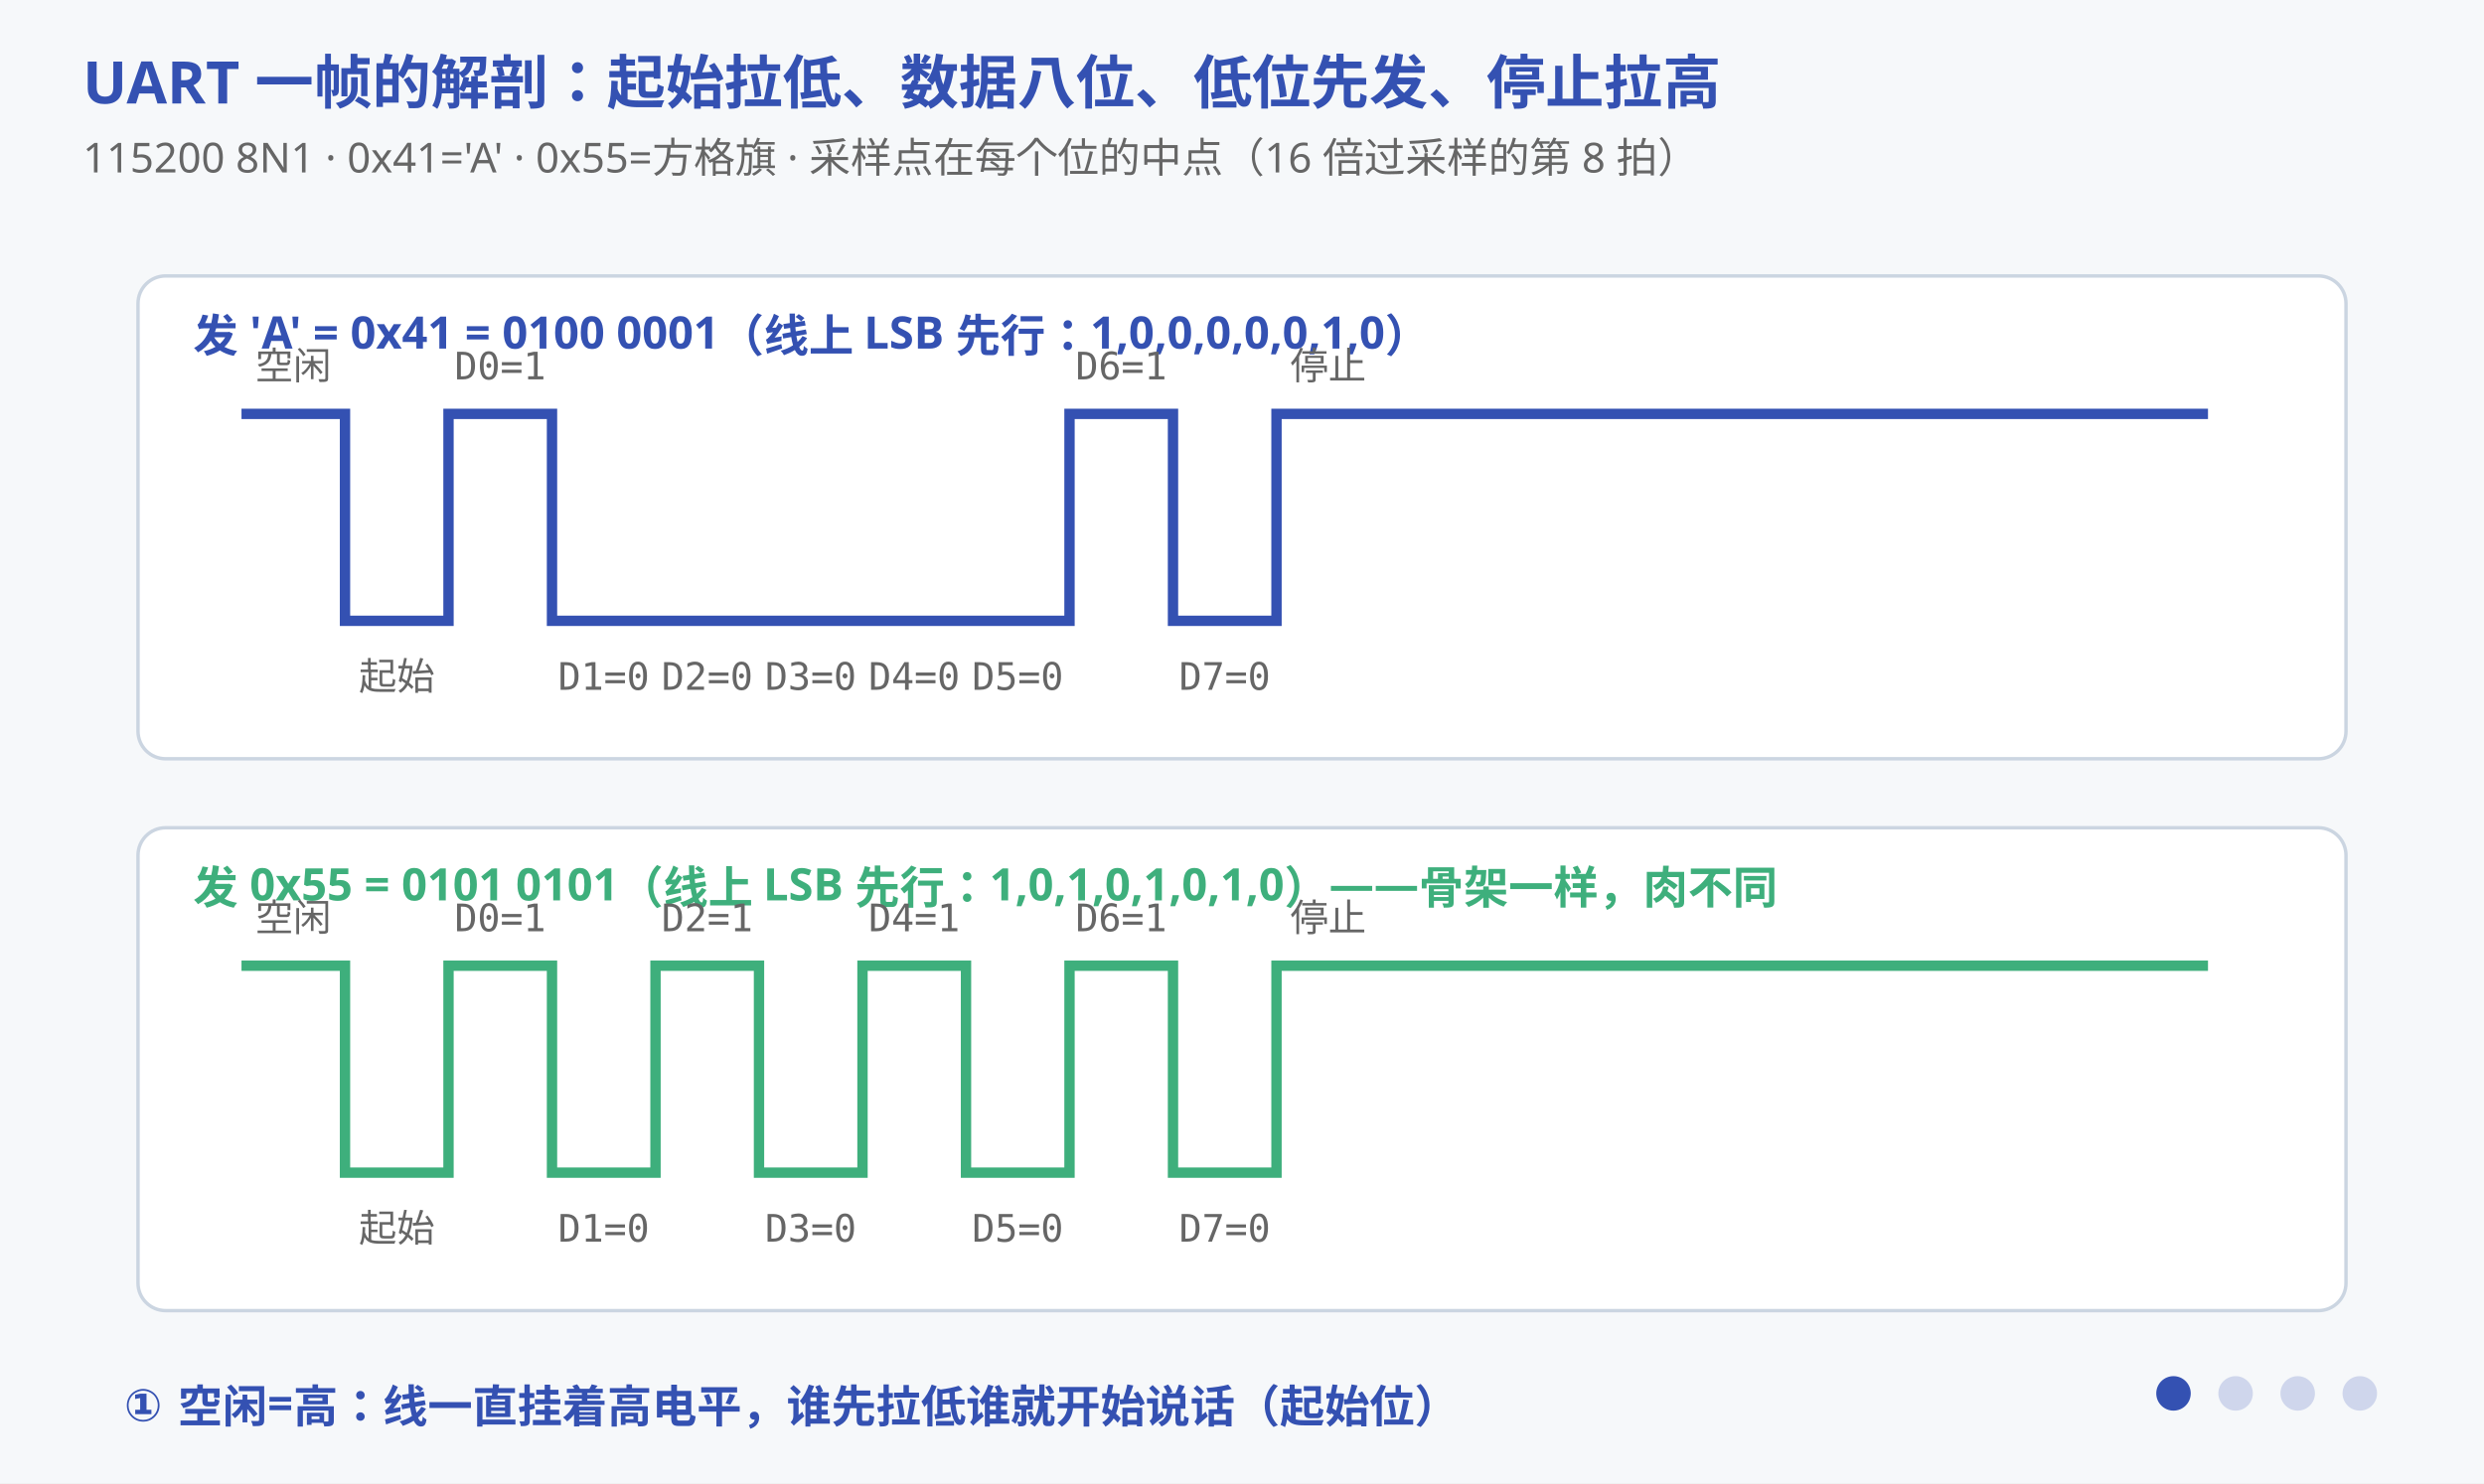
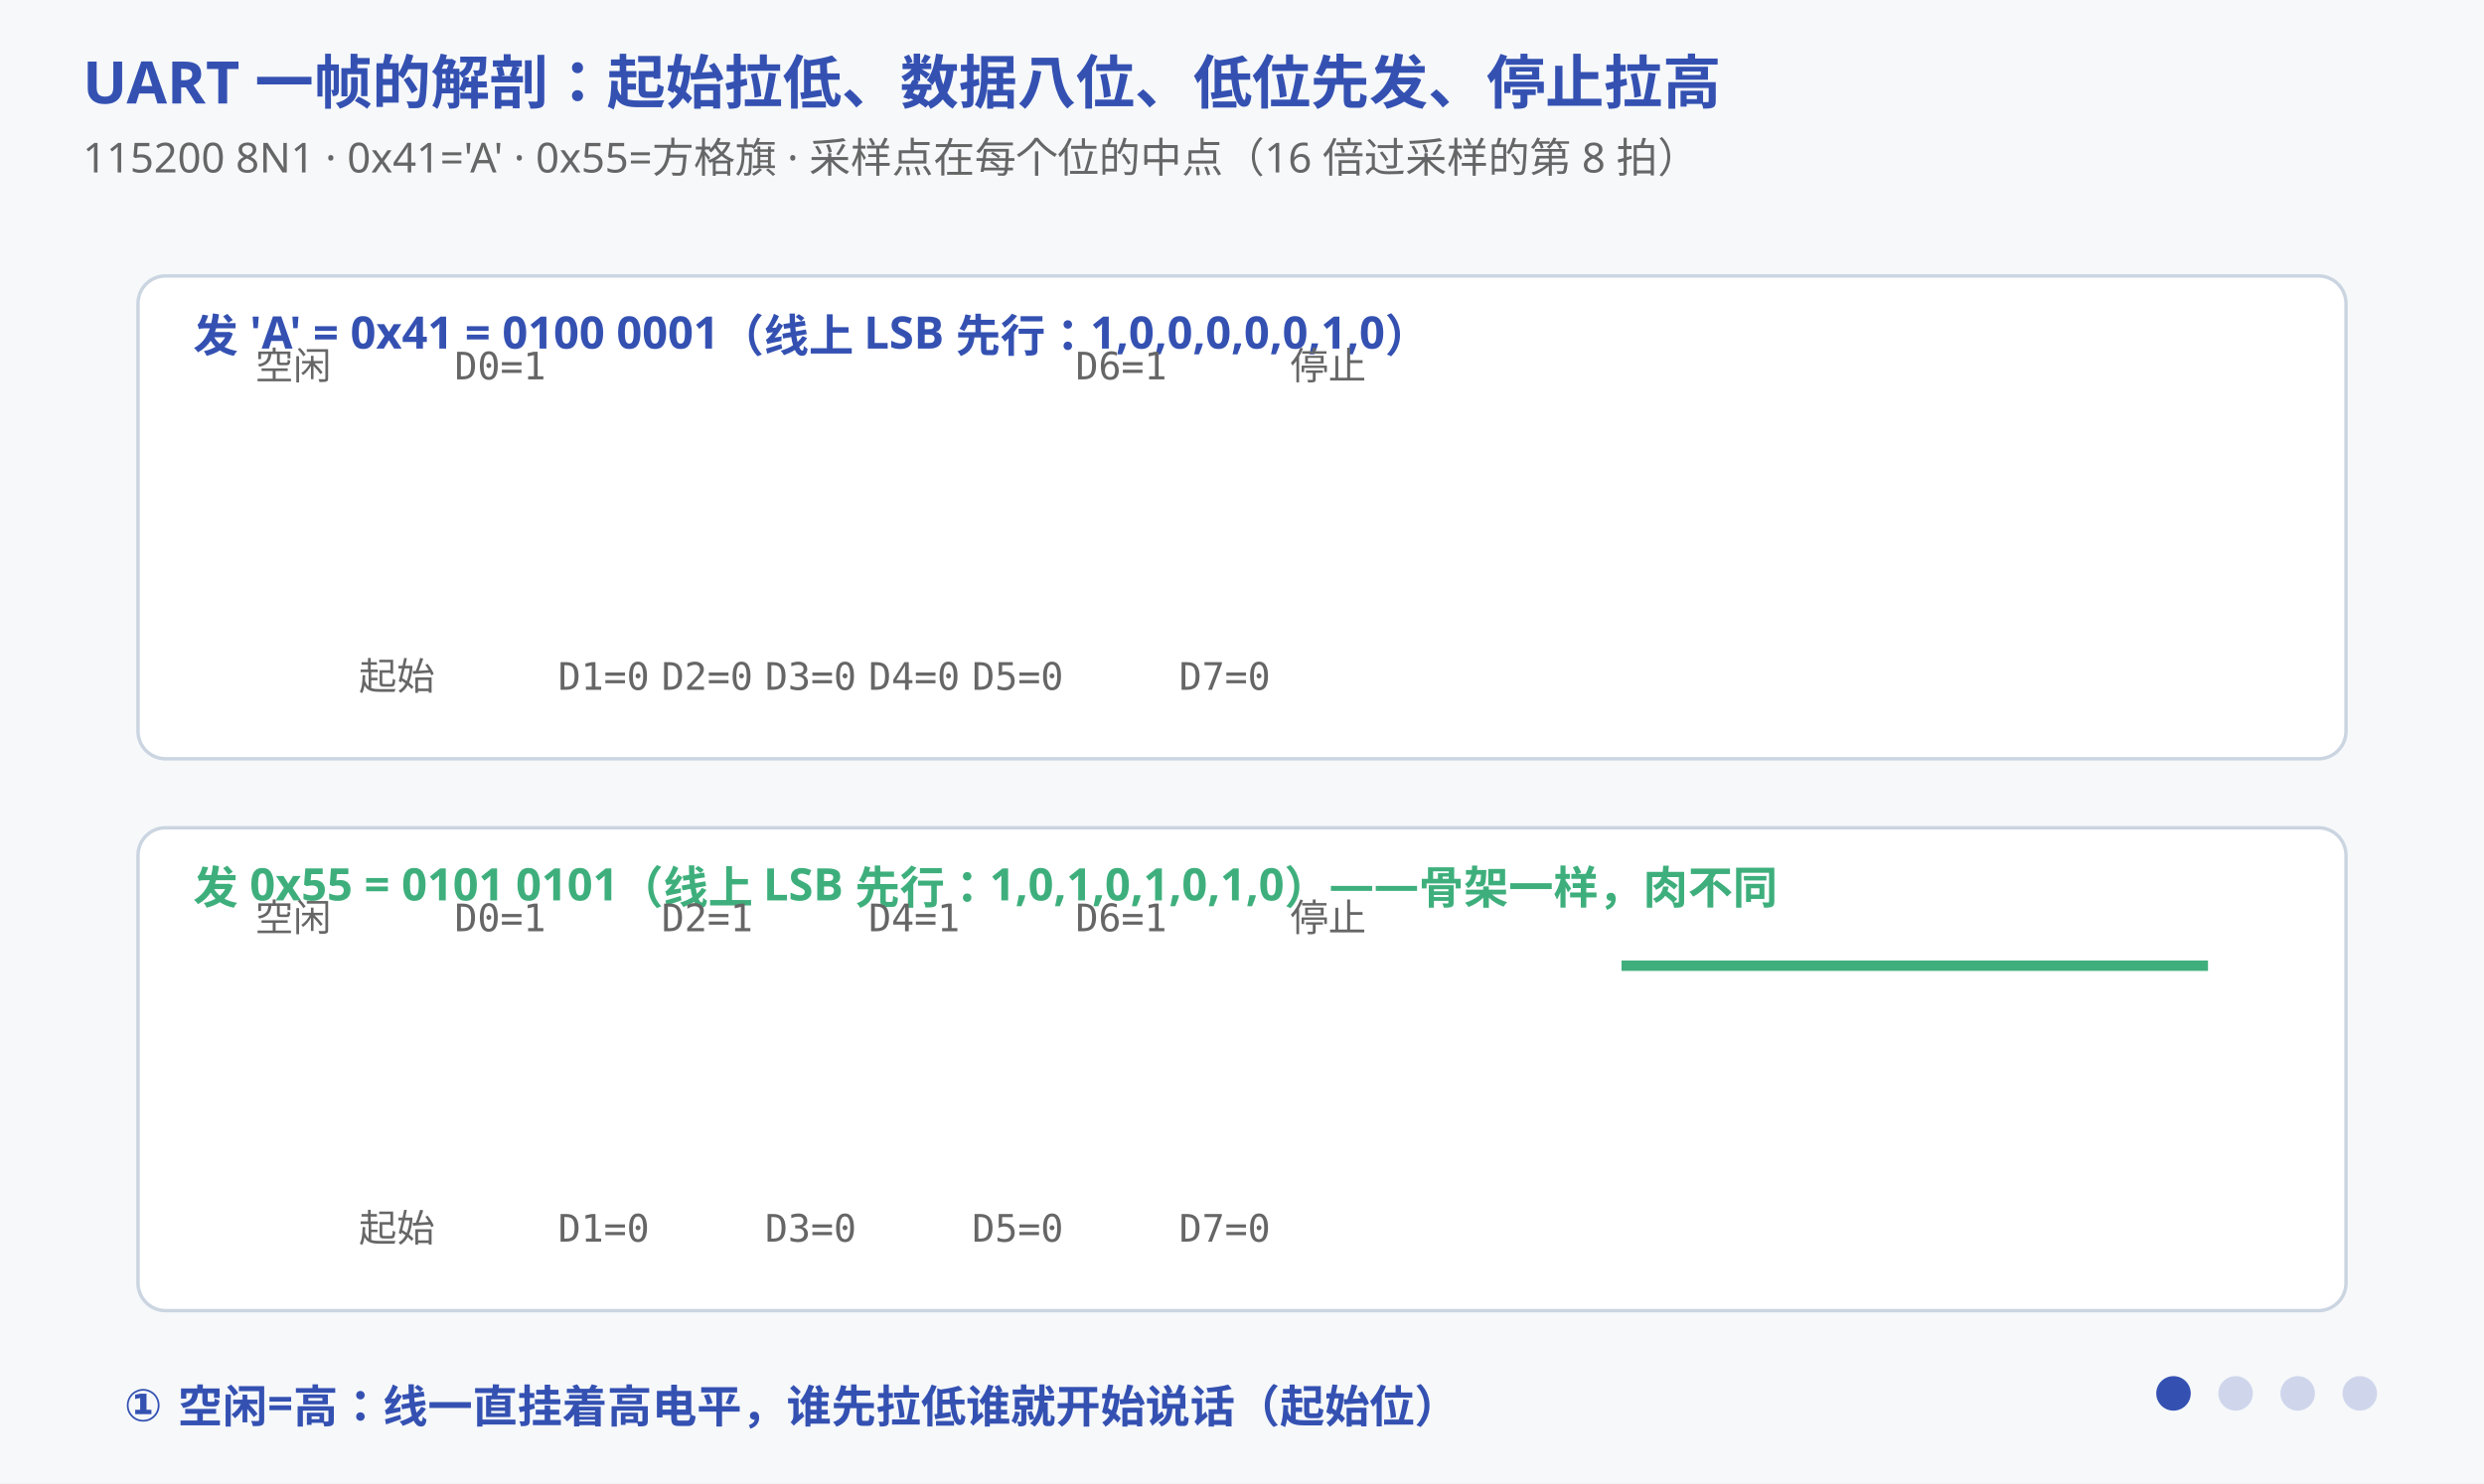
<svg xmlns="http://www.w3.org/2000/svg" viewBox="0 0 720 430" font-family="'Segoe UI','Microsoft YaHei',sans-serif">
  <rect width="720" height="430" fill="#f6f8fa" />
  <text x="24" y="30" font-size="17" font-weight="bold" fill="#3451b2">UART 一帧的解剖：起始拉低、数据八位、低位先发、停止拉高</text>
  <text x="24" y="50" font-size="12" fill="#666">115200 8N1 · 0x41='A' · 0x55=方格旗 · 采样点在每个位的中点（16 倍过采样的第 8 拍）</text>
  <rect x="40" y="80" width="640" height="140" fill="#ffffff" stroke="#cbd5e1" rx="8" />
  <text x="56" y="102" font-size="13" font-weight="bold" fill="#3451b2">发 'A' = 0x41 = 0100 0001（线上 LSB 先行：1,0,0,0,0,0,1,0）</text>
-   <polyline points="70,120 100,120 100,180 130,180 130,120 160,120 160,180 190,180 190,180 220,180 220,180 250,180 250,180 280,180 280,180 310,180 310,120 340,120 340,180 370,180 370,120 400,120 640,120" stroke="#3451b2" stroke-width="3" fill="none" />
+   <path d="M70,120 H100 V180 H130 V120 H160 V180 H310 V120 H340 V180 H370 V120 H640" pathLength="1000" stroke="#3451b2" stroke-width="3" fill="none" stroke-dasharray="1000" stroke-dashoffset="1000">
+     <animate attributeName="stroke-dashoffset" values="1000;0;0" keyTimes="0;0.5;1" dur="12s" repeatCount="indefinite" />
+   </path>
  <g font-size="11" font-family="Consolas,monospace" fill="#666" text-anchor="middle">
    <text x="85" y="110">空闲</text>
    <text x="115" y="200">起始</text>
    <text x="145" y="110">D0=1</text>
    <text x="175" y="200">D1=0</text>
    <text x="205" y="200">D2=0</text>
    <text x="235" y="200">D3=0</text>
    <text x="265" y="200">D4=0</text>
    <text x="295" y="200">D5=0</text>
    <text x="325" y="110">D6=1</text>
    <text x="355" y="200">D7=0</text>
    <text x="385" y="110">停止</text>
  </g>
-   <g opacity="0">
-     <animate attributeName="opacity" calcMode="discrete" values="0;1;1;1;0" keyTimes="0;0.25;0.5;0.75;1" dur="12s" repeatCount="indefinite" />
-     <g fill="#d97706">
-       <circle cx="145" cy="150" r="4" />
-       <circle cx="175" cy="150" r="4" />
-       <circle cx="205" cy="150" r="4" />
-       <circle cx="235" cy="150" r="4" />
-       <circle cx="265" cy="150" r="4" />
-       <circle cx="295" cy="150" r="4" />
-       <circle cx="325" cy="150" r="4" />
-       <circle cx="355" cy="150" r="4" />
-     </g>
-     <text x="430" y="155" font-size="12" fill="#d97706" font-weight="bold">每个位中点采样 = 16 倍过采样的第 8 拍</text>
+   <g fill="#d97706">
+     <circle cx="145" cy="150" r="4" opacity="0">
+       <animate attributeName="opacity" calcMode="discrete" values="0;1;1" keyTimes="0;0.50;1" dur="12s" repeatCount="indefinite" />
+     </circle>
+     <circle cx="175" cy="150" r="4" opacity="0">
+       <animate attributeName="opacity" calcMode="discrete" values="0;1;1" keyTimes="0;0.53;1" dur="12s" repeatCount="indefinite" />
+     </circle>
+     <circle cx="205" cy="150" r="4" opacity="0">
+       <animate attributeName="opacity" calcMode="discrete" values="0;1;1" keyTimes="0;0.56;1" dur="12s" repeatCount="indefinite" />
+     </circle>
+     <circle cx="235" cy="150" r="4" opacity="0">
+       <animate attributeName="opacity" calcMode="discrete" values="0;1;1" keyTimes="0;0.59;1" dur="12s" repeatCount="indefinite" />
+     </circle>
+     <circle cx="265" cy="150" r="4" opacity="0">
+       <animate attributeName="opacity" calcMode="discrete" values="0;1;1" keyTimes="0;0.62;1" dur="12s" repeatCount="indefinite" />
+     </circle>
+     <circle cx="295" cy="150" r="4" opacity="0">
+       <animate attributeName="opacity" calcMode="discrete" values="0;1;1" keyTimes="0;0.65;1" dur="12s" repeatCount="indefinite" />
+     </circle>
+     <circle cx="325" cy="150" r="4" opacity="0">
+       <animate attributeName="opacity" calcMode="discrete" values="0;1;1" keyTimes="0;0.68;1" dur="12s" repeatCount="indefinite" />
+     </circle>
+     <circle cx="355" cy="150" r="4" opacity="0">
+       <animate attributeName="opacity" calcMode="discrete" values="0;1;1" keyTimes="0;0.71;1" dur="12s" repeatCount="indefinite" />
+     </circle>
  </g>
+   <text x="430" y="155" font-size="12" fill="#d97706" font-weight="bold" opacity="0">每个位中点采样 = 16 倍过采样的第 8 拍<animate attributeName="opacity" calcMode="discrete" values="0;1;1" keyTimes="0;0.5;1" dur="12s" repeatCount="indefinite" />
+   </text>
  <rect x="40" y="240" width="640" height="140" fill="#ffffff" stroke="#cbd5e1" rx="8" />
  <text x="56" y="262" font-size="13" font-weight="bold" fill="#3eaf7c">发 0x55 = 0101 0101（线上 LSB 先行：1,0,1,0,1,0,1,0）——骨架一样，肉不同</text>
-   <polyline points="70,280 100,280 100,340 130,340 130,280 160,280 160,340 190,340 190,280 220,280 220,340 250,340 250,280 280,280 280,340 310,340 310,280 340,280 340,340 370,340 370,280 400,280 640,280" stroke="#3eaf7c" stroke-width="3" fill="none" />
+   <path d="M70,280 H100 V340 H130 V280 H160 V340 H190 V280 H220 V340 H250 V280 H280 V340 H310 V280 H340 V340 H370 V280 H640" pathLength="1000" stroke="#3eaf7c" stroke-width="3" fill="none" stroke-dasharray="1000" stroke-dashoffset="1000">
+     <animate attributeName="stroke-dashoffset" values="1000;0;0" keyTimes="0;0.5;1" dur="12s" repeatCount="indefinite" />
+   </path>
  <g font-size="11" font-family="Consolas,monospace" fill="#666" text-anchor="middle">
    <text x="85" y="270">空闲</text>
    <text x="115" y="360">起始</text>
    <text x="145" y="270">D0=1</text>
    <text x="175" y="360">D1=0</text>
    <text x="205" y="270">D2=1</text>
    <text x="235" y="360">D3=0</text>
    <text x="265" y="270">D4=1</text>
    <text x="295" y="360">D5=0</text>
    <text x="325" y="270">D6=1</text>
    <text x="355" y="360">D7=0</text>
    <text x="385" y="270">停止</text>
  </g>
  <g font-size="13" font-weight="bold" fill="#3451b2">
    <g opacity="1">
      <animate attributeName="opacity" calcMode="discrete" values="1;0;0;0;1" keyTimes="0;0.25;0.5;0.75;1" dur="12s" repeatCount="indefinite" />
      <text x="36" y="412">① 空闲=高：线一直挂着高电平，谁先拉低谁就开始说话（起始位）</text>
    </g>
    <g opacity="0">
      <animate attributeName="opacity" calcMode="discrete" values="0;1;0;0;0" keyTimes="0;0.25;0.5;0.75;1" dur="12s" repeatCount="indefinite" />
      <text x="36" y="412">② 数据八位 LSB 先行：0x41 上线顺序 1,0,0,0,0,0,1,0——分析仪按这个顺序读</text>
    </g>
    <g opacity="0">
      <animate attributeName="opacity" calcMode="discrete" values="0;0;1;0;0" keyTimes="0;0.25;0.5;0.75;1" dur="12s" repeatCount="indefinite" />
      <text x="36" y="412">③ 采样在中点：16 倍过采样意味着每个位被看 16 次，第 8 次拍板——抗的是边沿抖动</text>
    </g>
    <g opacity="0">
      <animate attributeName="opacity" calcMode="discrete" values="0;0;0;1;0" keyTimes="0;0.25;0.5;0.75;1" dur="12s" repeatCount="indefinite" />
      <text x="36" y="412">④ 停止位拉高收尾。0x41 和 0x55 帧骨架一模一样——帧结构是骨架，数据只是肉</text>
    </g>
  </g>
  <g transform="translate(630,404)" fill="#3451b2">
    <circle cx="0" cy="0" r="5" opacity="1">
      <animate attributeName="opacity" calcMode="discrete" values="1;0.2;0.2;0.2;1" keyTimes="0;0.25;0.5;0.75;1" dur="12s" repeatCount="indefinite" />
    </circle>
    <circle cx="18" cy="0" r="5" opacity="0.2">
      <animate attributeName="opacity" calcMode="discrete" values="0.2;1;0.2;0.2;0.2" keyTimes="0;0.25;0.5;0.75;1" dur="12s" repeatCount="indefinite" />
    </circle>
    <circle cx="36" cy="0" r="5" opacity="0.2">
      <animate attributeName="opacity" calcMode="discrete" values="0.2;0.2;1;0.2;0.2" keyTimes="0;0.25;0.5;0.75;1" dur="12s" repeatCount="indefinite" />
    </circle>
    <circle cx="54" cy="0" r="5" opacity="0.2">
      <animate attributeName="opacity" calcMode="discrete" values="0.2;0.2;0.2;1;0.2" keyTimes="0;0.25;0.5;0.75;1" dur="12s" repeatCount="indefinite" />
    </circle>
  </g>
</svg>
